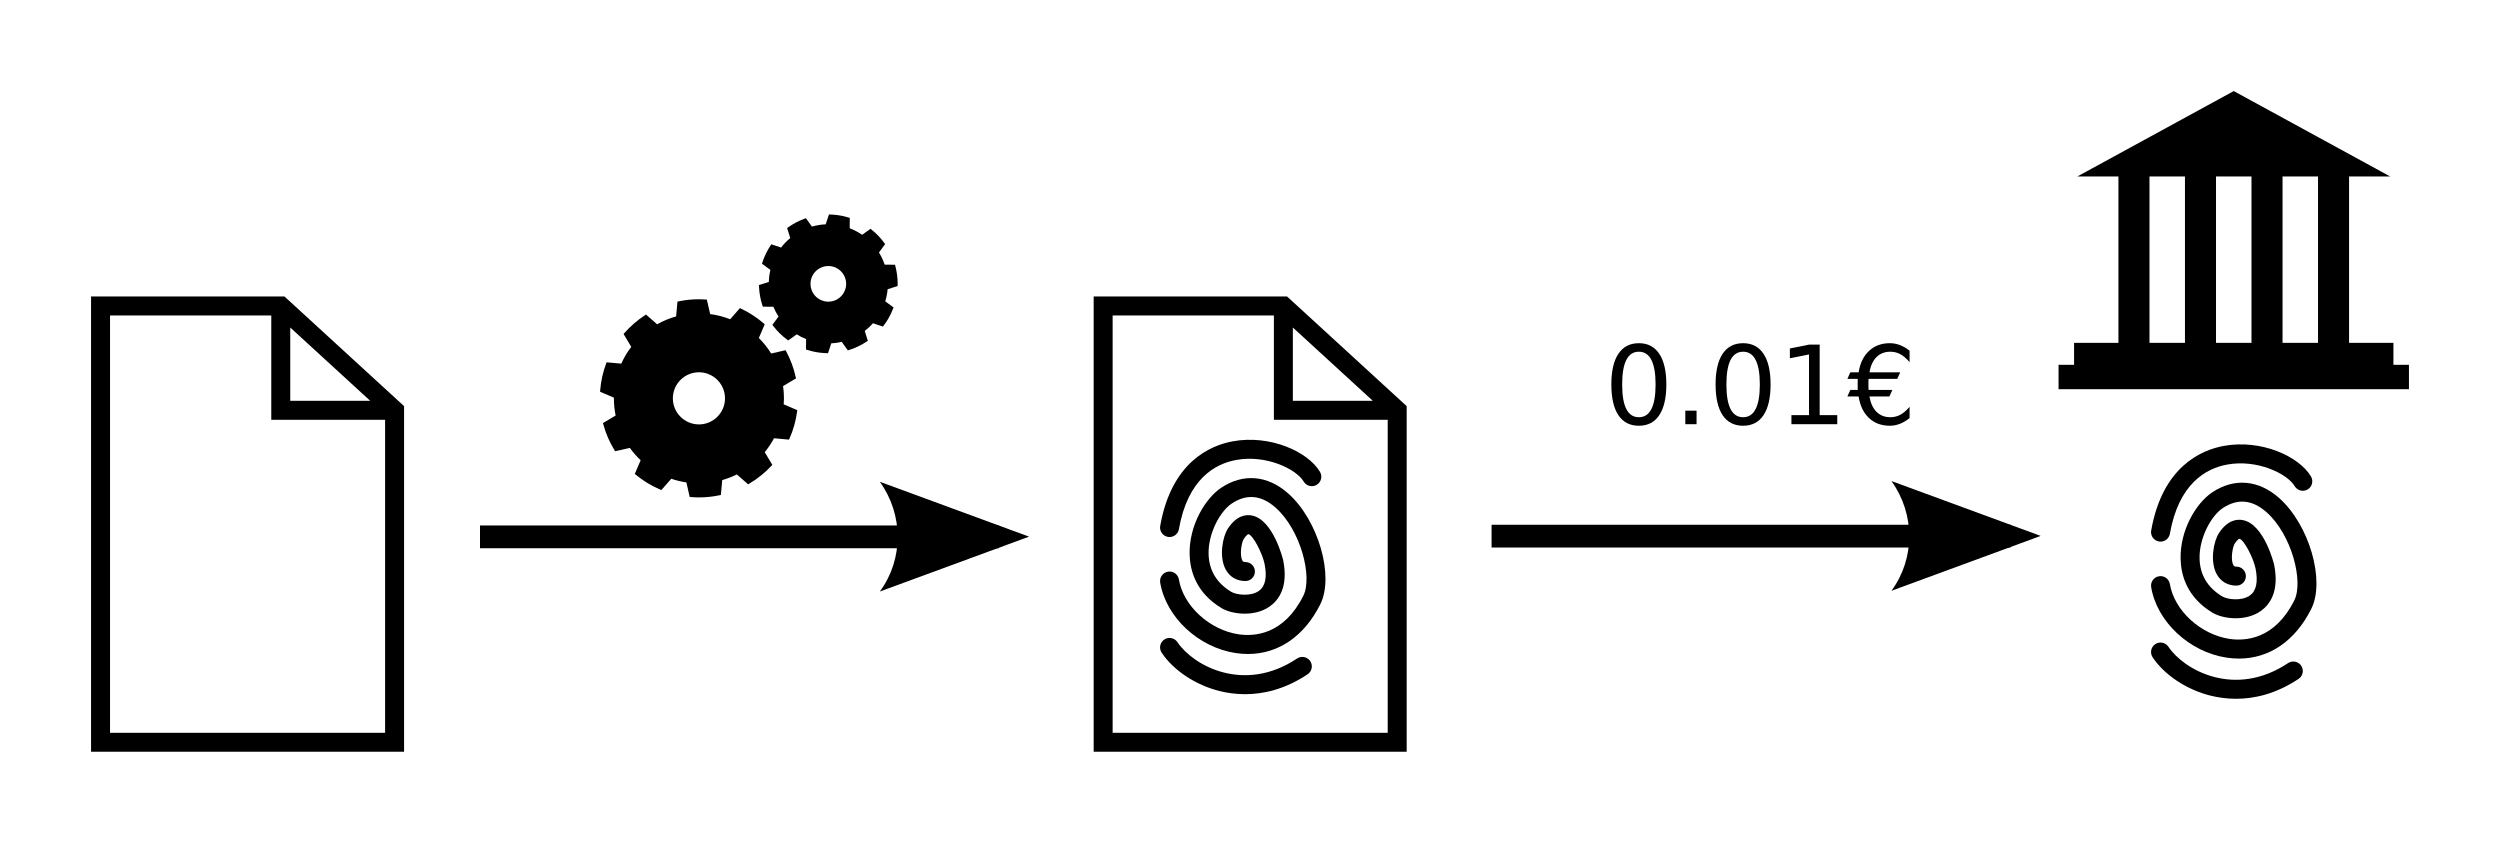
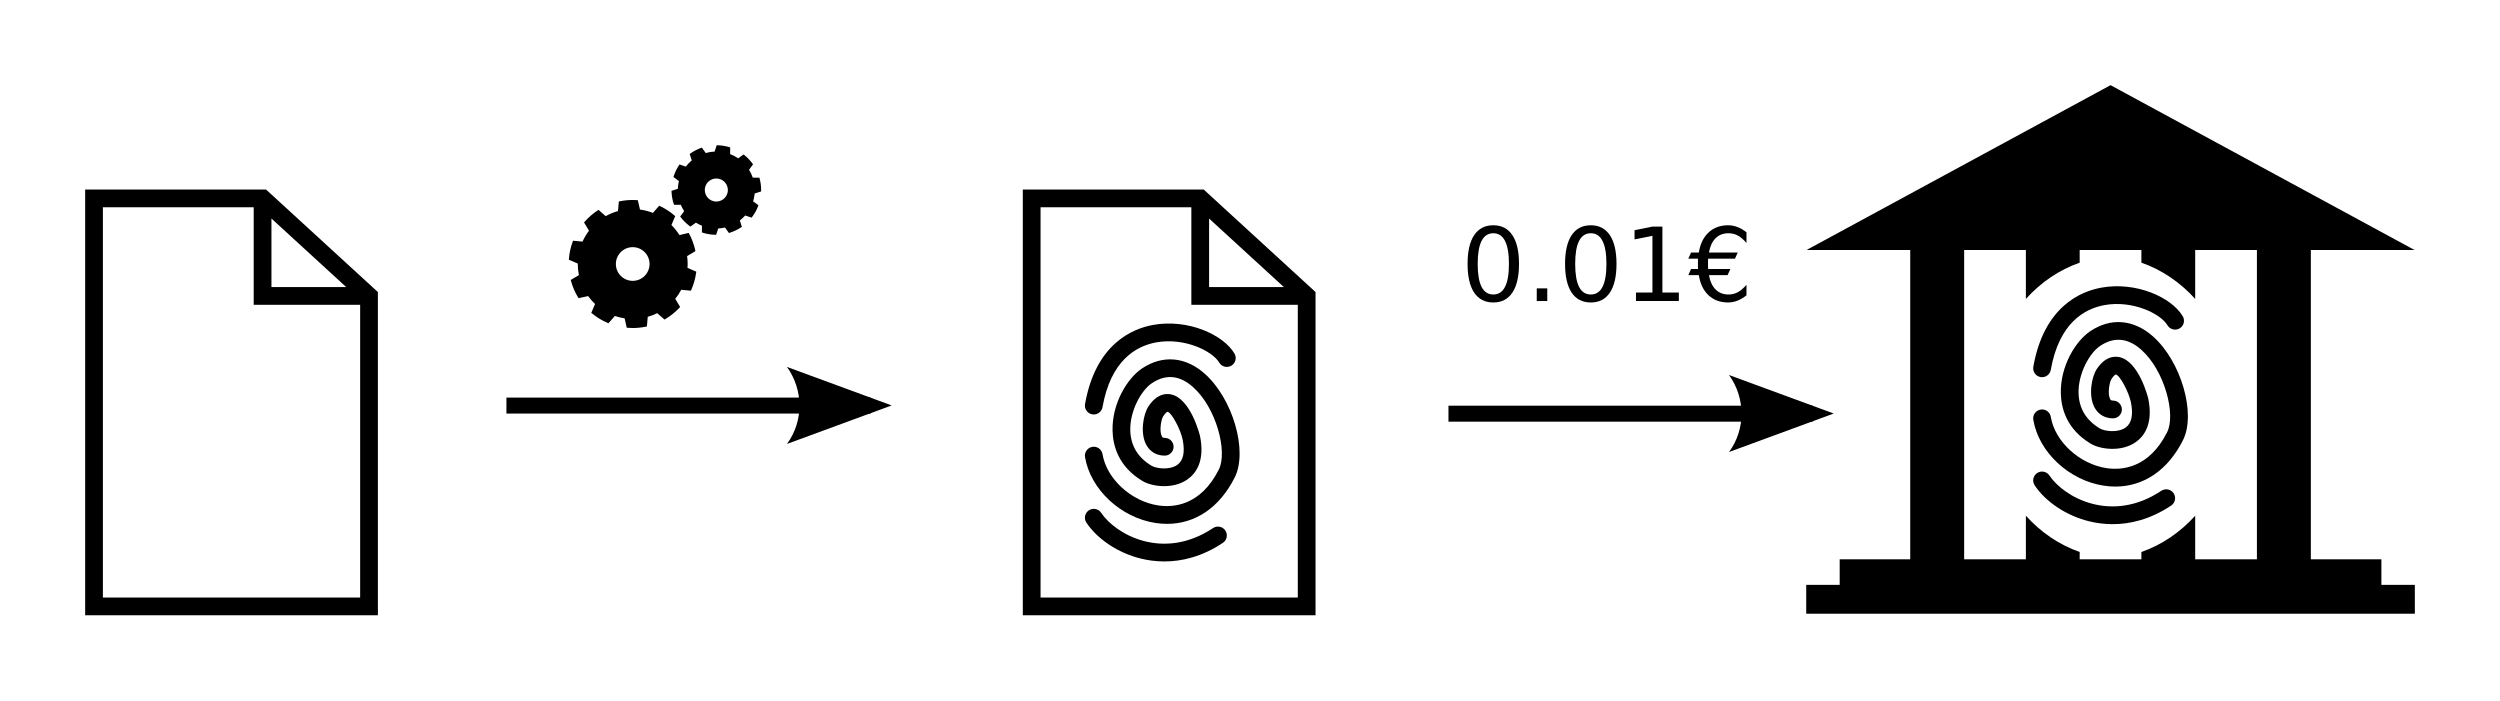
- <svg xmlns="http://www.w3.org/2000/svg" width="549.101" height="185.117" id="svg2" version="1.1">
+ <svg xmlns="http://www.w3.org/2000/svg" width="587.141" height="164.506" id="svg2" version="1.1">
  <defs id="defs4" />
-   <g id="layer1" transform="translate(-64.26312,-174.9919)">
+   <g id="layer1" transform="translate(-64.26312,-195.6029)">
+     <g id="g3418" transform="matrix(0.8955686,0,0,0.9955866,226.7418,-45.54141)">
+       <path id="rect3398" d="m 319.519,298.788 14.142,0 0,78.792 -14.142,0 z" style="fill:#000000;fill-opacity:1;stroke:none" />
+       <path style="fill:#000000;fill-opacity:1;stroke:none" d="m 349.846,298.797 0,13.932 c 3.917,-3.908 8.746,-6.875 14.109,-8.552 l 0,-5.38 -14.109,0 z m 0,65.075 0,13.725 14.109,0 0,-5.173 c -5.366,-1.677 -10.189,-4.642 -14.109,-8.552 z" id="rect3400" />
+       <path id="rect3404" d="m 410.433,298.788 14.142,0 0,78.792 -14.142,0 z" style="fill:#000000;fill-opacity:1;stroke:none" />
+       <path id="path3406" d="m 292.312,301.193 159.471,0 -79.735,-38.891 z" style="fill:#000000;stroke:none" />
+       <path style="fill:#000000;fill-opacity:1;stroke:none" d="m 292.245,380.179 159.604,0 0,6.807 -159.604,0 z" id="rect3416" />
+       <path id="path4695" d="m 394.248,298.797 0,13.932 c -3.917,-3.908 -8.746,-6.875 -14.109,-8.552 l 0,-5.38 14.109,0 z m 0,65.075 0,13.725 -14.109,0 0,-5.173 c 5.366,-1.677 10.189,-4.642 14.109,-8.552 z" style="fill:#000000;fill-opacity:1;stroke:none" />
+       <path id="path4697" d="m 301.019,374.153 142.057,0 0,6.807 -142.057,0 z" style="fill:#000000;fill-opacity:1;stroke:none" />
+     </g>
    <g id="g3309" transform="translate(304.4764,240.1091)">
      <path id="path3295" d="M 42.476,0 H 0 V 100 H 68.75 V 24.085 L 42.476,0 z M 43.75,6.82 61.312,22.917 H 43.75 V 6.82 z M 4.167,95.833 V 4.167 h 35.417 v 22.917 h 25 V 95.833 H 4.167 z" style="fill:#000000" />
      <path id="path3297" d="m 16.668,52.836 c -0.12,0 -0.241,-0.01 -0.363,-0.032 -1.133,-0.199 -1.89,-1.279 -1.69,-2.413 2.479,-14.08 11.056,-17.686 15.948,-18.581 8.183,-1.493 16.499,2.263 19.144,6.71 0.588,0.989 0.264,2.267 -0.726,2.854 -0.99,0.59 -2.268,0.261 -2.855,-0.727 -1.629,-2.74 -8.212,-5.942 -14.812,-4.74 -4.675,0.856 -10.656,4.191 -12.595,15.208 -0.179,1.009 -1.058,1.721 -2.051,1.721 z" style="fill:#000000" />
      <path id="path3299" d="m 33.896,78.525 c -0.883,0 -1.781,-0.066 -2.695,-0.205 -8.193,-1.23 -15.325,-7.886 -16.59,-15.479 -0.189,-1.135 0.578,-2.207 1.712,-2.396 1.138,-0.205 2.207,0.58 2.397,1.713 0.965,5.792 6.72,11.082 13.1,12.042 3.468,0.515 9.939,0.118 14.231,-8.465 2.072,-4.145 -0.576,-14.483 -6.122,-19.379 -3.114,-2.749 -6.349,-3.048 -9.609,-0.873 -2.54,1.693 -5.188,6.55 -5.08,11.076 0.084,3.583 1.766,6.382 4.997,8.321 1.097,0.657 4.222,1.076 6.041,-0.206 1.423,-1.003 1.847,-3.001 1.261,-5.933 -0.462,-2.305 -2.57,-6.4 -3.579,-6.543 0.005,0.002 -0.363,0.116 -0.979,1.04 -0.496,0.742 -0.977,3.516 -0.327,4.73 0.121,0.228 0.227,0.364 0.677,0.364 1.15,0 2.083,0.932 2.083,2.083 0,1.151 -0.931,2.085 -2.081,2.085 -1.92,0 -3.465,-0.909 -4.35,-2.563 -1.487,-2.779 -0.678,-7.191 0.533,-9.009 1.878,-2.815 3.893,-3.088 5.254,-2.815 4.713,0.932 6.838,9.725 6.855,9.812 1.171,5.851 -0.956,8.752 -2.946,10.156 -3.359,2.368 -8.306,1.739 -10.584,0.372 -5.65,-3.39 -6.936,-8.284 -7.019,-11.794 -0.153,-6.406 3.458,-12.325 6.935,-14.643 4.814,-3.21 10.166,-2.767 14.678,1.215 6.624,5.848 10.202,18.146 7.091,24.367 -3.528,7.054 -9.222,10.927 -15.884,10.927 z" style="fill:#000000" />
      <path id="path3301" d="m 33.258,87.354 c -2.129,0 -4.036,-0.297 -5.639,-0.698 -5.237,-1.308 -10.097,-4.532 -12.686,-8.416 -0.638,-0.959 -0.379,-2.251 0.578,-2.89 0.955,-0.639 2.249,-0.378 2.889,0.578 3.396,5.095 14.59,11.381 26.277,3.589 0.957,-0.637 2.25,-0.381 2.889,0.578 0.638,0.958 0.38,2.25 -0.577,2.889 -5.001,3.333 -9.755,4.37 -13.731,4.37 z" style="fill:#000000" />
    </g>
-     <g id="g3418" transform="matrix(0.4821906,0,0,0.4821906,375.4872,69.2043)">
-       <g transform="translate(11.42278,0)" id="g3410">
-         <path style="fill:#000000;fill-opacity:1;stroke:none" d="m 308.097,298.788 14.142,0 0,78.792 -14.142,0 z" id="rect3398" />
-         <path style="fill:#000000;fill-opacity:1;stroke:none" d="m 338.401,298.788 14.142,0 0,78.792 -14.142,0 z" id="rect3400" />
-         <path style="fill:#000000;fill-opacity:1;stroke:none" d="m 368.706,298.788 14.142,0 0,78.792 -14.142,0 z" id="rect3402" />
-         <path style="fill:#000000;fill-opacity:1;stroke:none" d="m 399.01,298.788 14.142,0 0,78.792 -14.142,0 z" id="rect3404" />
-       </g>
-       <path id="path3406" d="m 300.831,299.758 142.431,0 -71.216,-38.891 z" style="fill:#000000;stroke:none" />
-       <path style="fill:#000000;fill-opacity:1;stroke:none" d="m 299.316,375.56 145.462,0 0,11.112 -145.462,0 z" id="rect3408" />
-       <path style="fill:#000000;fill-opacity:1;stroke:none" d="m 292.245,385.56 159.604,0 0,11.112 -159.604,0 z" id="rect3416" />
-     </g>
    <g transform="translate(84.26312,240.1091)" id="g3007">
      <path style="fill:#000000" d="M 42.476,0 H 0 V 100 H 68.75 V 24.085 L 42.476,0 z M 43.75,6.82 61.312,22.917 H 43.75 V 6.82 z M 4.167,95.833 V 4.167 h 35.417 v 22.917 h 25 V 95.833 H 4.167 z" id="path3009" />
    </g>
-     <g id="g4609" transform="translate(-9.278171,-18)">
-       <g transform="matrix(0.653622,0,0,0.653622,223.3145,256.4671)" id="g3375">
-         <path d="m 34.292,36.742 c 0,-1.402 -0.1,-2.771 -0.296,-4.113 l 4.343,-2.582 -0.091,-0.412 c -0.665,-3.068 -1.756,-5.979 -3.2,-8.674 l -0.21,-0.391 -4.84,1.109 c -1.174,-1.895 -2.569,-3.642 -4.146,-5.208 l 1.974,-4.617 -0.305,-0.268 C 25.221,9.599 22.659,7.919 19.887,6.608 l -0.39,-0.18 -3.272,3.741 C 14.094,9.329 11.842,8.737 9.495,8.429 L 8.381,3.561 7.959,3.532 C 7.224,3.482 6.476,3.447 5.722,3.447 3.395,3.447 1.125,3.691 -1.07,4.144 l -0.422,0.082 -0.449,4.981 c -2.25,0.63 -4.392,1.529 -6.389,2.653 l -3.736,-3.272 -0.365,0.241 c -2.561,1.674 -4.885,3.686 -6.893,5.973 l -0.274,0.316 2.581,4.322 c -1.322,1.727 -2.456,3.629 -3.355,5.641 l -4.937,-0.445 -0.146,0.406 c -1.079,2.855 -1.768,5.906 -2.012,9.076 l -0.032,0.404 4.649,1.988 c -0.005,0.074 -0.005,0.15 -0.005,0.232 0,1.975 0.211,3.914 0.592,5.775 l -4.259,2.535 0.108,0.422 c 0.843,3.105 2.113,6.021 3.76,8.697 l 0.213,0.346 4.944,-1.117 c 1.079,1.488 2.292,2.883 3.636,4.145 l -1.963,4.588 0.326,0.275 c 2.466,2.033 5.227,3.729 8.216,4.996 l 0.376,0.158 3.332,-3.801 c 1.623,0.564 3.337,0.98 5.083,1.238 l 1.112,4.887 0.428,0.029 c 0.866,0.072 1.761,0.123 2.673,0.123 2.385,0 4.71,-0.26 6.956,-0.736 l 0.416,-0.092 0.452,-4.992 c 1.704,-0.484 3.344,-1.127 4.913,-1.904 l 3.796,3.32 0.356,-0.209 c 2.784,-1.641 5.294,-3.668 7.475,-6.008 l 0.301,-0.312 -2.551,-4.273 c 1.188,-1.439 2.225,-3.014 3.11,-4.676 l 5.047,0.459 0.166,-0.383 c 1.257,-2.826 2.131,-5.887 2.561,-9.082 l 0.051,-0.438 -4.562,-1.947 c 0.051,-0.661 0.083,-1.337 0.083,-2.023 z m -19.812,0 c 0,4.84 -3.92,8.758 -8.757,8.764 C 0.88,45.5 -3.033,41.582 -3.04,36.742 c 0.007,-4.838 3.918,-8.748 8.763,-8.762 4.838,0.014 8.757,3.924 8.757,8.762 z" id="path3365" />
-         <path d="m 71.705,-7.785 -0.102,-0.37 -3.457,-0.023 c -0.485,-1.429 -1.142,-2.804 -1.927,-4.08 l 2.074,-2.829 -0.212,-0.296 c -1.243,-1.719 -2.725,-3.27 -4.397,-4.602 l -0.301,-0.242 -2.821,2.021 c -1.271,-0.89 -2.681,-1.624 -4.174,-2.206 L 56.407,-23.888 56.054,-24 c -0.502,-0.147 -0.996,-0.291 -1.519,-0.417 -1.58,-0.375 -3.166,-0.565 -4.732,-0.617 l -0.384,-0.005 -1.1,3.308 c -1.576,0.073 -3.139,0.333 -4.631,0.759 l -2.011,-2.818 -0.365,0.135 c -2.015,0.724 -3.919,1.723 -5.661,2.967 l -0.296,0.215 1.062,3.346 c -1.137,0.944 -2.177,2.007 -3.087,3.202 l -3.286,-1.093 -0.206,0.327 c -1.189,1.771 -2.151,3.733 -2.826,5.849 l -0.104,0.345 2.838,2.09 c -0.015,0.03 -0.021,0.062 -0.026,0.087 -0.318,1.33 -0.48,2.648 -0.526,3.957 l -3.303,1.043 0.015,0.38 c 0.083,2.253 0.478,4.449 1.169,6.534 l 0.115,0.346 3.538,0.023 c 0.48,1.148 1.059,2.246 1.742,3.294 l -2.065,2.799 0.229,0.301 c 1.361,1.779 2.958,3.382 4.795,4.712 l 0.296,0.215 2.861,-2.044 c 0.984,0.617 2.038,1.149 3.143,1.59 l -0.025,3.502 0.354,0.113 c 0.589,0.183 1.19,0.358 1.805,0.506 1.629,0.381 3.252,0.583 4.86,0.616 l 0.372,0.007 1.102,-3.315 c 1.197,-0.054 2.371,-0.226 3.518,-0.49 l 2.05,2.861 0.354,-0.113 c 2.146,-0.664 4.188,-1.648 6.05,-2.895 l 0.312,-0.212 -1.042,-3.308 c 0.994,-0.772 1.925,-1.636 2.769,-2.587 l 3.347,1.11 0.222,-0.292 c 1.314,-1.716 2.4,-3.662 3.2,-5.769 L 71.118,6.199 68.332,4.153 c 0.134,-0.427 0.244,-0.857 0.351,-1.292 0.22,-0.938 0.37,-1.867 0.453,-2.786 l 3.36,-1.07 v -0.364 c 0,-0.133 0.009,-0.265 0.009,-0.404 -0.005,-2.05 -0.277,-4.078 -0.8,-6.022 z M 55.198,-1.74 c 0,0.46 -0.048,0.919 -0.159,1.384 -0.654,2.757 -3.115,4.624 -5.833,4.624 -0.457,0 -0.912,-0.057 -1.377,-0.169 -2.764,-0.639 -4.617,-3.105 -4.617,-5.825 0,-0.452 0.047,-0.911 0.152,-1.377 0.647,-2.761 3.11,-4.623 5.838,-4.623 0.445,0 0.91,0.05 1.377,0.161 2.752,0.643 4.619,3.113 4.619,5.825 z" id="path3367" />
-       </g>
-       <g id="g4650">
-         <path style="font-size:medium;font-style:normal;font-variant:normal;font-weight:normal;font-stretch:normal;text-indent:0;text-align:start;text-decoration:none;line-height:normal;letter-spacing:normal;word-spacing:normal;text-transform:none;direction:ltr;block-progression:tb;writing-mode:lr-tb;text-anchor:start;baseline-shift:baseline;color:#000000;fill:#000000;fill-opacity:1;stroke:none;stroke-width:5;marker:none;visibility:visible;display:inline;overflow:visible;enable-background:accumulate;font-family:Sans;-inkscape-font-specification:Sans" d="m 178.969,308.406 0,5 113.969,0 0,-5 -113.969,0 z" id="path3017" />
-         <path d="m 266.788,298.809 32.778,12.053 -32.778,12.053 c 5.237,-7.116 5.206,-16.852 1e-5,-24.106 z" style="font-size:12px;fill-rule:evenodd;stroke-width:0.625;stroke-linejoin:round" id="path4656" />
-       </g>
+     <g id="g3375" transform="matrix(0.4515995,0,0,0.4515995,210.2771,241.0125)">
+       <path id="path3365" d="m 34.292,36.742 c 0,-1.402 -0.1,-2.771 -0.296,-4.113 l 4.343,-2.582 -0.091,-0.412 c -0.665,-3.068 -1.756,-5.979 -3.2,-8.674 l -0.21,-0.391 -4.84,1.109 c -1.174,-1.895 -2.569,-3.642 -4.146,-5.208 l 1.974,-4.617 -0.305,-0.268 C 25.221,9.599 22.659,7.919 19.887,6.608 l -0.39,-0.18 -3.272,3.741 C 14.094,9.329 11.842,8.737 9.495,8.429 L 8.381,3.561 7.959,3.532 C 7.224,3.482 6.476,3.447 5.722,3.447 3.395,3.447 1.125,3.691 -1.07,4.144 l -0.422,0.082 -0.449,4.981 c -2.25,0.63 -4.392,1.529 -6.389,2.653 l -3.736,-3.272 -0.365,0.241 c -2.561,1.674 -4.885,3.686 -6.893,5.973 l -0.274,0.316 2.581,4.322 c -1.322,1.727 -2.456,3.629 -3.355,5.641 l -4.937,-0.445 -0.146,0.406 c -1.079,2.855 -1.768,5.906 -2.012,9.076 l -0.032,0.404 4.649,1.988 c -0.005,0.074 -0.005,0.15 -0.005,0.232 0,1.975 0.211,3.914 0.592,5.775 l -4.259,2.535 0.108,0.422 c 0.843,3.105 2.113,6.021 3.76,8.697 l 0.213,0.346 4.944,-1.117 c 1.079,1.488 2.292,2.883 3.636,4.145 l -1.963,4.588 0.326,0.275 c 2.466,2.033 5.227,3.729 8.216,4.996 l 0.376,0.158 3.332,-3.801 c 1.623,0.564 3.337,0.98 5.083,1.238 l 1.112,4.887 0.428,0.029 c 0.866,0.072 1.761,0.123 2.673,0.123 2.385,0 4.71,-0.26 6.956,-0.736 l 0.416,-0.092 0.452,-4.992 c 1.704,-0.484 3.344,-1.127 4.913,-1.904 l 3.796,3.32 0.356,-0.209 c 2.784,-1.641 5.294,-3.668 7.475,-6.008 l 0.301,-0.312 -2.551,-4.273 c 1.188,-1.439 2.225,-3.014 3.11,-4.676 l 5.047,0.459 0.166,-0.383 c 1.257,-2.826 2.131,-5.887 2.561,-9.082 l 0.051,-0.438 -4.562,-1.947 c 0.051,-0.661 0.083,-1.337 0.083,-2.023 z m -19.812,0 c 0,4.84 -3.92,8.758 -8.757,8.764 C 0.88,45.5 -3.033,41.582 -3.04,36.742 c 0.007,-4.838 3.918,-8.748 8.763,-8.762 4.838,0.014 8.757,3.924 8.757,8.762 z" />
+       <path id="path3367" d="m 71.705,-7.785 -0.102,-0.37 -3.457,-0.023 c -0.485,-1.429 -1.142,-2.804 -1.927,-4.08 l 2.074,-2.829 -0.212,-0.296 c -1.243,-1.719 -2.725,-3.27 -4.397,-4.602 l -0.301,-0.242 -2.821,2.021 c -1.271,-0.89 -2.681,-1.624 -4.174,-2.206 L 56.407,-23.888 56.054,-24 c -0.502,-0.147 -0.996,-0.291 -1.519,-0.417 -1.58,-0.375 -3.166,-0.565 -4.732,-0.617 l -0.384,-0.005 -1.1,3.308 c -1.576,0.073 -3.139,0.333 -4.631,0.759 l -2.011,-2.818 -0.365,0.135 c -2.015,0.724 -3.919,1.723 -5.661,2.967 l -0.296,0.215 1.062,3.346 c -1.137,0.944 -2.177,2.007 -3.087,3.202 l -3.286,-1.093 -0.206,0.327 c -1.189,1.771 -2.151,3.733 -2.826,5.849 l -0.104,0.345 2.838,2.09 c -0.015,0.03 -0.021,0.062 -0.026,0.087 -0.318,1.33 -0.48,2.648 -0.526,3.957 l -3.303,1.043 0.015,0.38 c 0.083,2.253 0.478,4.449 1.169,6.534 l 0.115,0.346 3.538,0.023 c 0.48,1.148 1.059,2.246 1.742,3.294 l -2.065,2.799 0.229,0.301 c 1.361,1.779 2.958,3.382 4.795,4.712 l 0.296,0.215 2.861,-2.044 c 0.984,0.617 2.038,1.149 3.143,1.59 l -0.025,3.502 0.354,0.113 c 0.589,0.183 1.19,0.358 1.805,0.506 1.629,0.381 3.252,0.583 4.86,0.616 l 0.372,0.007 1.102,-3.315 c 1.197,-0.054 2.371,-0.226 3.518,-0.49 l 2.05,2.861 0.354,-0.113 c 2.146,-0.664 4.188,-1.648 6.05,-2.895 l 0.312,-0.212 -1.042,-3.308 c 0.994,-0.772 1.925,-1.636 2.769,-2.587 l 3.347,1.11 0.222,-0.292 c 1.314,-1.716 2.4,-3.662 3.2,-5.769 L 71.118,6.199 68.332,4.153 c 0.134,-0.427 0.244,-0.857 0.351,-1.292 0.22,-0.938 0.37,-1.867 0.453,-2.786 l 3.36,-1.07 v -0.364 c 0,-0.133 0.009,-0.265 0.009,-0.404 -0.005,-2.05 -0.277,-4.078 -0.8,-6.022 z M 55.198,-1.74 c 0,0.46 -0.048,0.919 -0.159,1.384 -0.654,2.757 -3.115,4.624 -5.833,4.624 -0.457,0 -0.912,-0.057 -1.377,-0.169 -2.764,-0.639 -4.617,-3.105 -4.617,-5.825 0,-0.452 0.047,-0.911 0.152,-1.377 0.647,-2.761 3.11,-4.623 5.838,-4.623 0.445,0 0.91,0.05 1.377,0.161 2.752,0.643 4.619,3.113 4.619,5.825 z" />
    </g>
-     <g id="g4658">
+     <g id="g4650" transform="matrix(0.7502587,0,0,0.7502587,48.92699,57.59455)">
+       <path id="path3017" d="m 178.969,308.406 0,5 113.969,0 0,-5 -113.969,0 z" style="font-size:medium;font-style:normal;font-variant:normal;font-weight:normal;font-stretch:normal;text-indent:0;text-align:start;text-decoration:none;line-height:normal;letter-spacing:normal;word-spacing:normal;text-transform:none;direction:ltr;block-progression:tb;writing-mode:lr-tb;text-anchor:start;baseline-shift:baseline;color:#000000;fill:#000000;fill-opacity:1;stroke:none;stroke-width:5;marker:none;visibility:visible;display:inline;overflow:visible;enable-background:accumulate;font-family:Sans;-inkscape-font-specification:Sans" />
+       <path id="path4656" style="font-size:12px;fill-rule:evenodd;stroke-width:0.625;stroke-linejoin:round" d="m 266.788,298.809 32.778,12.053 -32.778,12.053 c 5.237,-7.116 5.206,-16.852 1e-5,-24.106 z" />
+     </g>
+     <g id="g4658" transform="matrix(0.7502587,0,0,0.7502587,110.4363,73.11951)">
      <path style="font-size:medium;font-style:normal;font-variant:normal;font-weight:normal;font-stretch:normal;text-indent:0;text-align:start;text-decoration:none;line-height:normal;letter-spacing:normal;word-spacing:normal;text-transform:none;direction:ltr;block-progression:tb;writing-mode:lr-tb;text-anchor:start;baseline-shift:baseline;color:#000000;fill:#000000;fill-opacity:1;stroke:none;stroke-width:5;marker:none;visibility:visible;display:inline;overflow:visible;enable-background:accumulate;font-family:Sans;-inkscape-font-specification:Sans" d="m 391.875,290.25 0,5 113.969,0 0,-5 -113.969,0 z" id="path4607" />
      <path d="m 479.697,280.647 32.778,12.053 -32.778,12.053 c 5.237,-7.116 5.206,-16.852 10e-6,-24.106 z" style="font-size:12px;fill-rule:evenodd;stroke-width:0.625;stroke-linejoin:round" id="path4664" />
    </g>
-     <g transform="translate(522.1357,241.1192)" id="g4615">
+     <g transform="translate(527.1864,231.3518)" id="g4615">
      <path style="fill:#000000" d="m 16.668,52.836 c -0.12,0 -0.241,-0.01 -0.363,-0.032 -1.133,-0.199 -1.89,-1.279 -1.69,-2.413 2.479,-14.08 11.056,-17.686 15.948,-18.581 8.183,-1.493 16.499,2.263 19.144,6.71 0.588,0.989 0.264,2.267 -0.726,2.854 -0.99,0.59 -2.268,0.261 -2.855,-0.727 -1.629,-2.74 -8.212,-5.942 -14.812,-4.74 -4.675,0.856 -10.656,4.191 -12.595,15.208 -0.179,1.009 -1.058,1.721 -2.051,1.721 z" id="path4619" />
      <path style="fill:#000000" d="m 33.896,78.525 c -0.883,0 -1.781,-0.066 -2.695,-0.205 -8.193,-1.23 -15.325,-7.886 -16.59,-15.479 -0.189,-1.135 0.578,-2.207 1.712,-2.396 1.138,-0.205 2.207,0.58 2.397,1.713 0.965,5.792 6.72,11.082 13.1,12.042 3.468,0.515 9.939,0.118 14.231,-8.465 2.072,-4.145 -0.576,-14.483 -6.122,-19.379 -3.114,-2.749 -6.349,-3.048 -9.609,-0.873 -2.54,1.693 -5.188,6.55 -5.08,11.076 0.084,3.583 1.766,6.382 4.997,8.321 1.097,0.657 4.222,1.076 6.041,-0.206 1.423,-1.003 1.847,-3.001 1.261,-5.933 -0.462,-2.305 -2.57,-6.4 -3.579,-6.543 0.005,0.002 -0.363,0.116 -0.979,1.04 -0.496,0.742 -0.977,3.516 -0.327,4.73 0.121,0.228 0.227,0.364 0.677,0.364 1.15,0 2.083,0.932 2.083,2.083 0,1.151 -0.931,2.085 -2.081,2.085 -1.92,0 -3.465,-0.909 -4.35,-2.563 -1.487,-2.779 -0.678,-7.191 0.533,-9.009 1.878,-2.815 3.893,-3.088 5.254,-2.815 4.713,0.932 6.838,9.725 6.855,9.812 1.171,5.851 -0.956,8.752 -2.946,10.156 -3.359,2.368 -8.306,1.739 -10.584,0.372 -5.65,-3.39 -6.936,-8.284 -7.019,-11.794 -0.153,-6.406 3.458,-12.325 6.935,-14.643 4.814,-3.21 10.166,-2.767 14.678,1.215 6.624,5.848 10.202,18.146 7.091,24.367 -3.528,7.054 -9.222,10.927 -15.884,10.927 z" id="path4621" />
      <path style="fill:#000000" d="m 33.258,87.354 c -2.129,0 -4.036,-0.297 -5.639,-0.698 -5.237,-1.308 -10.097,-4.532 -12.686,-8.416 -0.638,-0.959 -0.379,-2.251 0.578,-2.89 0.955,-0.639 2.249,-0.378 2.889,0.578 3.396,5.095 14.59,11.381 26.277,3.589 0.957,-0.637 2.25,-0.381 2.889,0.578 0.638,0.958 0.38,2.25 -0.577,2.889 -5.001,3.333 -9.755,4.37 -13.731,4.37 z" id="path4623" />
    </g>
-     <g transform="matrix(0.5993301,0,0,0.5993301,178.6648,120.9004)" style="font-size:40px;font-style:normal;font-weight:normal;line-height:125%;letter-spacing:0px;word-spacing:0px;fill:#000000;fill-opacity:1;stroke:none;font-family:Sans" id="flowRoot4625">
-       <path d="m 409.715,219.151 c -2.031,2e-5 -3.561,1.003 -4.59,3.008 -1.016,1.992 -1.523,4.994 -1.523,9.004 0,3.997 0.508,6.999 1.523,9.004 1.029,1.992 2.559,2.988 4.59,2.988 2.044,1e-5 3.574,-0.996 4.59,-2.988 1.029,-2.005 1.543,-5.006 1.543,-9.004 -2e-5,-4.01 -0.514,-7.012 -1.543,-9.004 -1.016,-2.005 -2.546,-3.008 -4.59,-3.008 m 0,-3.125 c 3.268,3e-5 5.762,1.296 7.48,3.887 1.732,2.578 2.598,6.328 2.598,11.25 -2e-5,4.909 -0.866,8.659 -2.598,11.25 -1.719,2.578 -4.212,3.867 -7.48,3.867 -3.268,0 -5.768,-1.289 -7.5,-3.867 -1.719,-2.591 -2.578,-6.341 -2.578,-11.25 0,-4.922 0.859,-8.672 2.578,-11.25 1.732,-2.591 4.232,-3.887 7.5,-3.887" style="" id="path4634" />
-       <path d="m 426.746,240.753 4.121,0 0,4.961 -4.121,0 0,-4.961" style="" id="path4636" />
-       <path d="m 447.918,219.151 c -2.031,2e-5 -3.561,1.003 -4.59,3.008 -1.016,1.992 -1.523,4.994 -1.523,9.004 -10e-6,3.997 0.508,6.999 1.523,9.004 1.029,1.992 2.559,2.988 4.59,2.988 2.044,1e-5 3.574,-0.996 4.59,-2.988 1.029,-2.005 1.543,-5.006 1.543,-9.004 -2e-5,-4.01 -0.514,-7.012 -1.543,-9.004 -1.016,-2.005 -2.546,-3.008 -4.59,-3.008 m 0,-3.125 c 3.268,3e-5 5.762,1.296 7.48,3.887 1.732,2.578 2.598,6.328 2.598,11.25 -2e-5,4.909 -0.866,8.659 -2.598,11.25 -1.719,2.578 -4.212,3.867 -7.48,3.867 -3.268,0 -5.768,-1.289 -7.5,-3.867 -1.719,-2.591 -2.578,-6.341 -2.578,-11.25 0,-4.922 0.859,-8.672 2.578,-11.25 1.732,-2.591 4.232,-3.887 7.5,-3.887" style="" id="path4638" />
-       <path d="m 465.633,242.393 6.445,0 0,-22.246 -7.012,1.406 0,-3.594 6.973,-1.406 3.945,0 0,25.84 6.445,0 0,3.32 -16.797,0 0,-3.32" style="" id="path4640" />
-       <path d="m 508.934,218.8 0,4.16 c -1.185,-1.367 -2.331,-2.344 -3.438,-2.93 -1.094,-0.586 -2.305,-0.879 -3.633,-0.879 -2.044,2e-5 -3.724,0.651 -5.039,1.953 -1.315,1.302 -2.181,3.171 -2.598,5.605 l 11.27,0 -1.074,2.402 -10.508,0 c -0.026,0.313 -0.046,0.619 -0.059,0.918 -1e-5,0.299 -1e-5,0.677 0,1.133 -1e-5,0.417 -1e-5,0.775 0,1.074 0.013,0.299 0.033,0.605 0.059,0.918 l 8.711,0 -1.094,2.402 -7.305,0 c 0.417,2.435 1.283,4.31 2.598,5.625 1.315,1.315 2.995,1.973 5.039,1.973 1.328,1e-5 2.539,-0.293 3.633,-0.879 1.107,-0.586 2.253,-1.562 3.438,-2.93 l 0,4.121 c -1.159,0.938 -2.344,1.641 -3.555,2.109 -1.198,0.469 -2.422,0.703 -3.672,0.703 -3.086,0 -5.638,-0.944 -7.656,-2.832 -2.005,-1.888 -3.268,-4.518 -3.789,-7.891 l -4.121,0 1.074,-2.402 2.715,0 c -10e-6,-0.299 -0.007,-0.599 -0.019,-0.898 -1e-5,-0.312 -1e-5,-0.677 0,-1.094 -1e-5,-0.456 -1e-5,-0.833 0,-1.133 0.013,-0.312 0.019,-0.618 0.019,-0.918 l -3.789,0 1.074,-2.402 3.047,0 c 0.521,-3.346 1.79,-5.964 3.809,-7.852 2.018,-1.888 4.564,-2.832 7.637,-2.832 1.276,3e-5 2.513,0.234 3.711,0.703 1.211,0.456 2.383,1.146 3.516,2.07" style="" id="path4642" />
+     <g transform="matrix(0.5993301,0,0,0.5993301,169.4176,119.0386)" style="font-size:40px;font-style:normal;font-weight:normal;line-height:125%;letter-spacing:0px;word-spacing:0px;fill:#000000;fill-opacity:1;stroke:none;font-family:Sans" id="flowRoot4625">
+       <path d="m 409.715,219.151 c -2.031,2e-5 -3.561,1.003 -4.59,3.008 -1.016,1.992 -1.523,4.994 -1.523,9.004 0,3.997 0.508,6.999 1.523,9.004 1.029,1.992 2.559,2.988 4.59,2.988 2.044,1e-5 3.574,-0.996 4.59,-2.988 1.029,-2.005 1.543,-5.006 1.543,-9.004 -2e-5,-4.01 -0.514,-7.012 -1.543,-9.004 -1.016,-2.005 -2.546,-3.008 -4.59,-3.008 m 0,-3.125 c 3.268,3e-5 5.762,1.296 7.48,3.887 1.732,2.578 2.598,6.328 2.598,11.25 -2e-5,4.909 -0.866,8.659 -2.598,11.25 -1.719,2.578 -4.212,3.867 -7.48,3.867 -3.268,0 -5.768,-1.289 -7.5,-3.867 -1.719,-2.591 -2.578,-6.341 -2.578,-11.25 0,-4.922 0.859,-8.672 2.578,-11.25 1.732,-2.591 4.232,-3.887 7.5,-3.887" id="path4634" />
+       <path d="m 426.746,240.753 4.121,0 0,4.961 -4.121,0 0,-4.961" id="path4636" />
+       <path d="m 447.918,219.151 c -2.031,2e-5 -3.561,1.003 -4.59,3.008 -1.016,1.992 -1.523,4.994 -1.523,9.004 -10e-6,3.997 0.508,6.999 1.523,9.004 1.029,1.992 2.559,2.988 4.59,2.988 2.044,1e-5 3.574,-0.996 4.59,-2.988 1.029,-2.005 1.543,-5.006 1.543,-9.004 -2e-5,-4.01 -0.514,-7.012 -1.543,-9.004 -1.016,-2.005 -2.546,-3.008 -4.59,-3.008 m 0,-3.125 c 3.268,3e-5 5.762,1.296 7.48,3.887 1.732,2.578 2.598,6.328 2.598,11.25 -2e-5,4.909 -0.866,8.659 -2.598,11.25 -1.719,2.578 -4.212,3.867 -7.48,3.867 -3.268,0 -5.768,-1.289 -7.5,-3.867 -1.719,-2.591 -2.578,-6.341 -2.578,-11.25 0,-4.922 0.859,-8.672 2.578,-11.25 1.732,-2.591 4.232,-3.887 7.5,-3.887" id="path4638" />
+       <path d="m 465.633,242.393 6.445,0 0,-22.246 -7.012,1.406 0,-3.594 6.973,-1.406 3.945,0 0,25.84 6.445,0 0,3.32 -16.797,0 0,-3.32" id="path4640" />
+       <path d="m 508.934,218.8 0,4.16 c -1.185,-1.367 -2.331,-2.344 -3.438,-2.93 -1.094,-0.586 -2.305,-0.879 -3.633,-0.879 -2.044,2e-5 -3.724,0.651 -5.039,1.953 -1.315,1.302 -2.181,3.171 -2.598,5.605 l 11.27,0 -1.074,2.402 -10.508,0 c -0.026,0.313 -0.046,0.619 -0.059,0.918 -10e-6,0.299 -10e-6,0.677 0,1.133 -10e-6,0.417 -10e-6,0.775 0,1.074 0.013,0.299 0.033,0.605 0.059,0.918 l 8.711,0 -1.094,2.402 -7.305,0 c 0.417,2.435 1.283,4.31 2.598,5.625 1.315,1.315 2.995,1.973 5.039,1.973 1.328,1e-5 2.539,-0.293 3.633,-0.879 1.107,-0.586 2.253,-1.562 3.438,-2.93 l 0,4.121 c -1.159,0.938 -2.344,1.641 -3.555,2.109 -1.198,0.469 -2.422,0.703 -3.672,0.703 -3.086,0 -5.638,-0.944 -7.656,-2.832 -2.005,-1.888 -3.268,-4.518 -3.789,-7.891 l -4.121,0 1.074,-2.402 2.715,0 c -10e-6,-0.299 -0.007,-0.599 -0.019,-0.898 -10e-6,-0.312 -10e-6,-0.677 0,-1.094 -10e-6,-0.456 -10e-6,-0.833 0,-1.133 0.013,-0.312 0.019,-0.618 0.019,-0.918 l -3.789,0 1.074,-2.402 3.047,0 c 0.521,-3.346 1.79,-5.964 3.809,-7.852 2.018,-1.888 4.564,-2.832 7.637,-2.832 1.276,3e-5 2.513,0.234 3.711,0.703 1.211,0.456 2.383,1.146 3.516,2.07" id="path4642" />
    </g>
  </g>
</svg>
